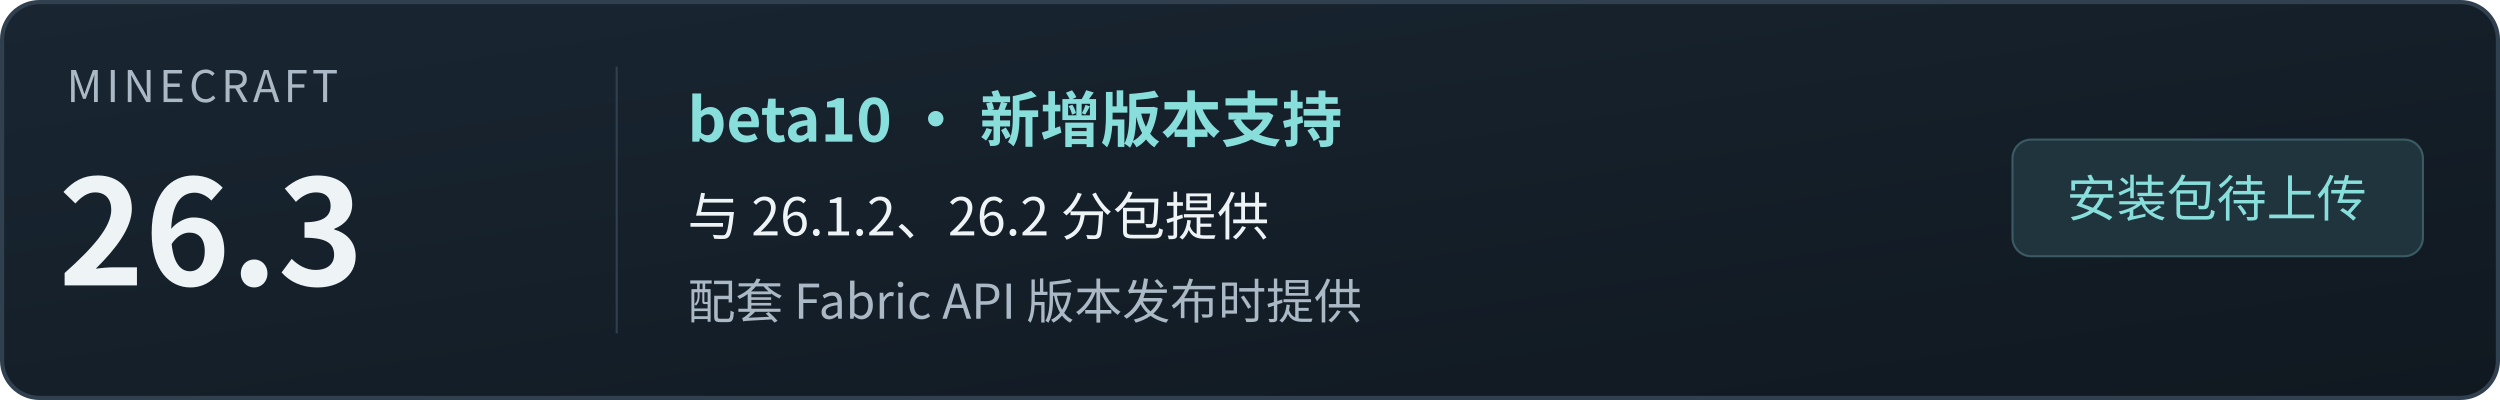
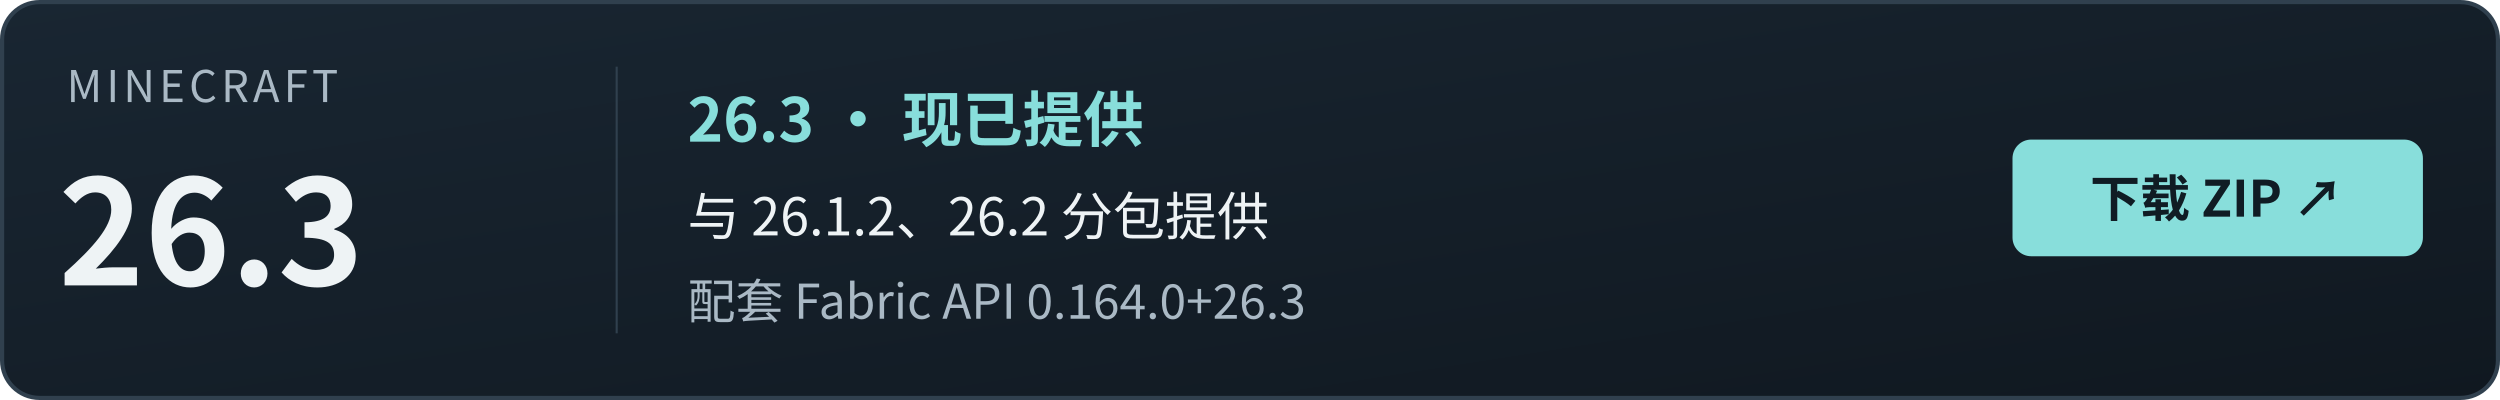
- <svg xmlns="http://www.w3.org/2000/svg" width="1200" height="192" viewBox="0 0 1200 192" role="img" aria-label="beta10 新增 Minecraft 26.3 支持，安装包待上传，配套 Fabric API 版本发布时提供。">
+ <svg xmlns="http://www.w3.org/2000/svg" width="1200" height="192" viewBox="0 0 1200 192" role="img" aria-label="26.3 安装包已提供，配套 Fabric API 0.164.0+26.3。">
  <defs>
    <linearGradient id="panel" x1="0" y1="0" x2="1" y2="1">
      <stop stop-color="#192632" />
      <stop offset="1" stop-color="#101820" />
    </linearGradient>
  </defs>
  <g font-family="Microsoft YaHei, Noto Sans CJK SC, PingFang SC, Arial, sans-serif">
    <rect x="1" y="1" width="1198" height="190" rx="18" fill="url(#panel)" stroke="#30404e" stroke-width="2" />
    <text x="32" y="49" font-size="21" fill="#aab9c5" font-weight="500" letter-spacing="2">MINECRAFT</text>
    <text x="28" y="137" font-size="70" fill="#eef3f5" font-weight="600">26.3</text>
    <path d="M296 32v128" stroke="#30404e" />
-     <text x="330" y="68" font-size="29" fill="#88dedb" font-weight="600">beta10 · 新增版本支持</text>
+     <text x="330" y="68" font-size="29" fill="#88dedb" font-weight="600">26.3 · 现已提供</text>
    <text x="330" y="113" font-size="25" fill="#eef3f5" font-weight="400">与 26.1.2、26.2 分包提供</text>
-     <text x="330" y="153" font-size="23" fill="#aab9c5" font-weight="400">配套 Fabric API 版本发布时提供</text>
-     <rect x="966" y="67" width="197" height="56" rx="9" fill="#20343e" stroke="#3b5b64" />
-     <text x="1064" y="104" font-size="24" fill="#88dedb" font-weight="500" text-anchor="middle">安装包待上传</text>
+     <text x="330" y="153" font-size="23" fill="#aab9c5" font-weight="400">配套 Fabric API 0.164.0+26.3</text>
+     <rect x="966" y="67" width="197" height="56" rx="9" fill="#88dedb" />
+     <text x="1064" y="104" font-size="24" fill="#101c24" font-weight="600" text-anchor="middle">下载 ZIP ↗</text>
  </g>
</svg>
